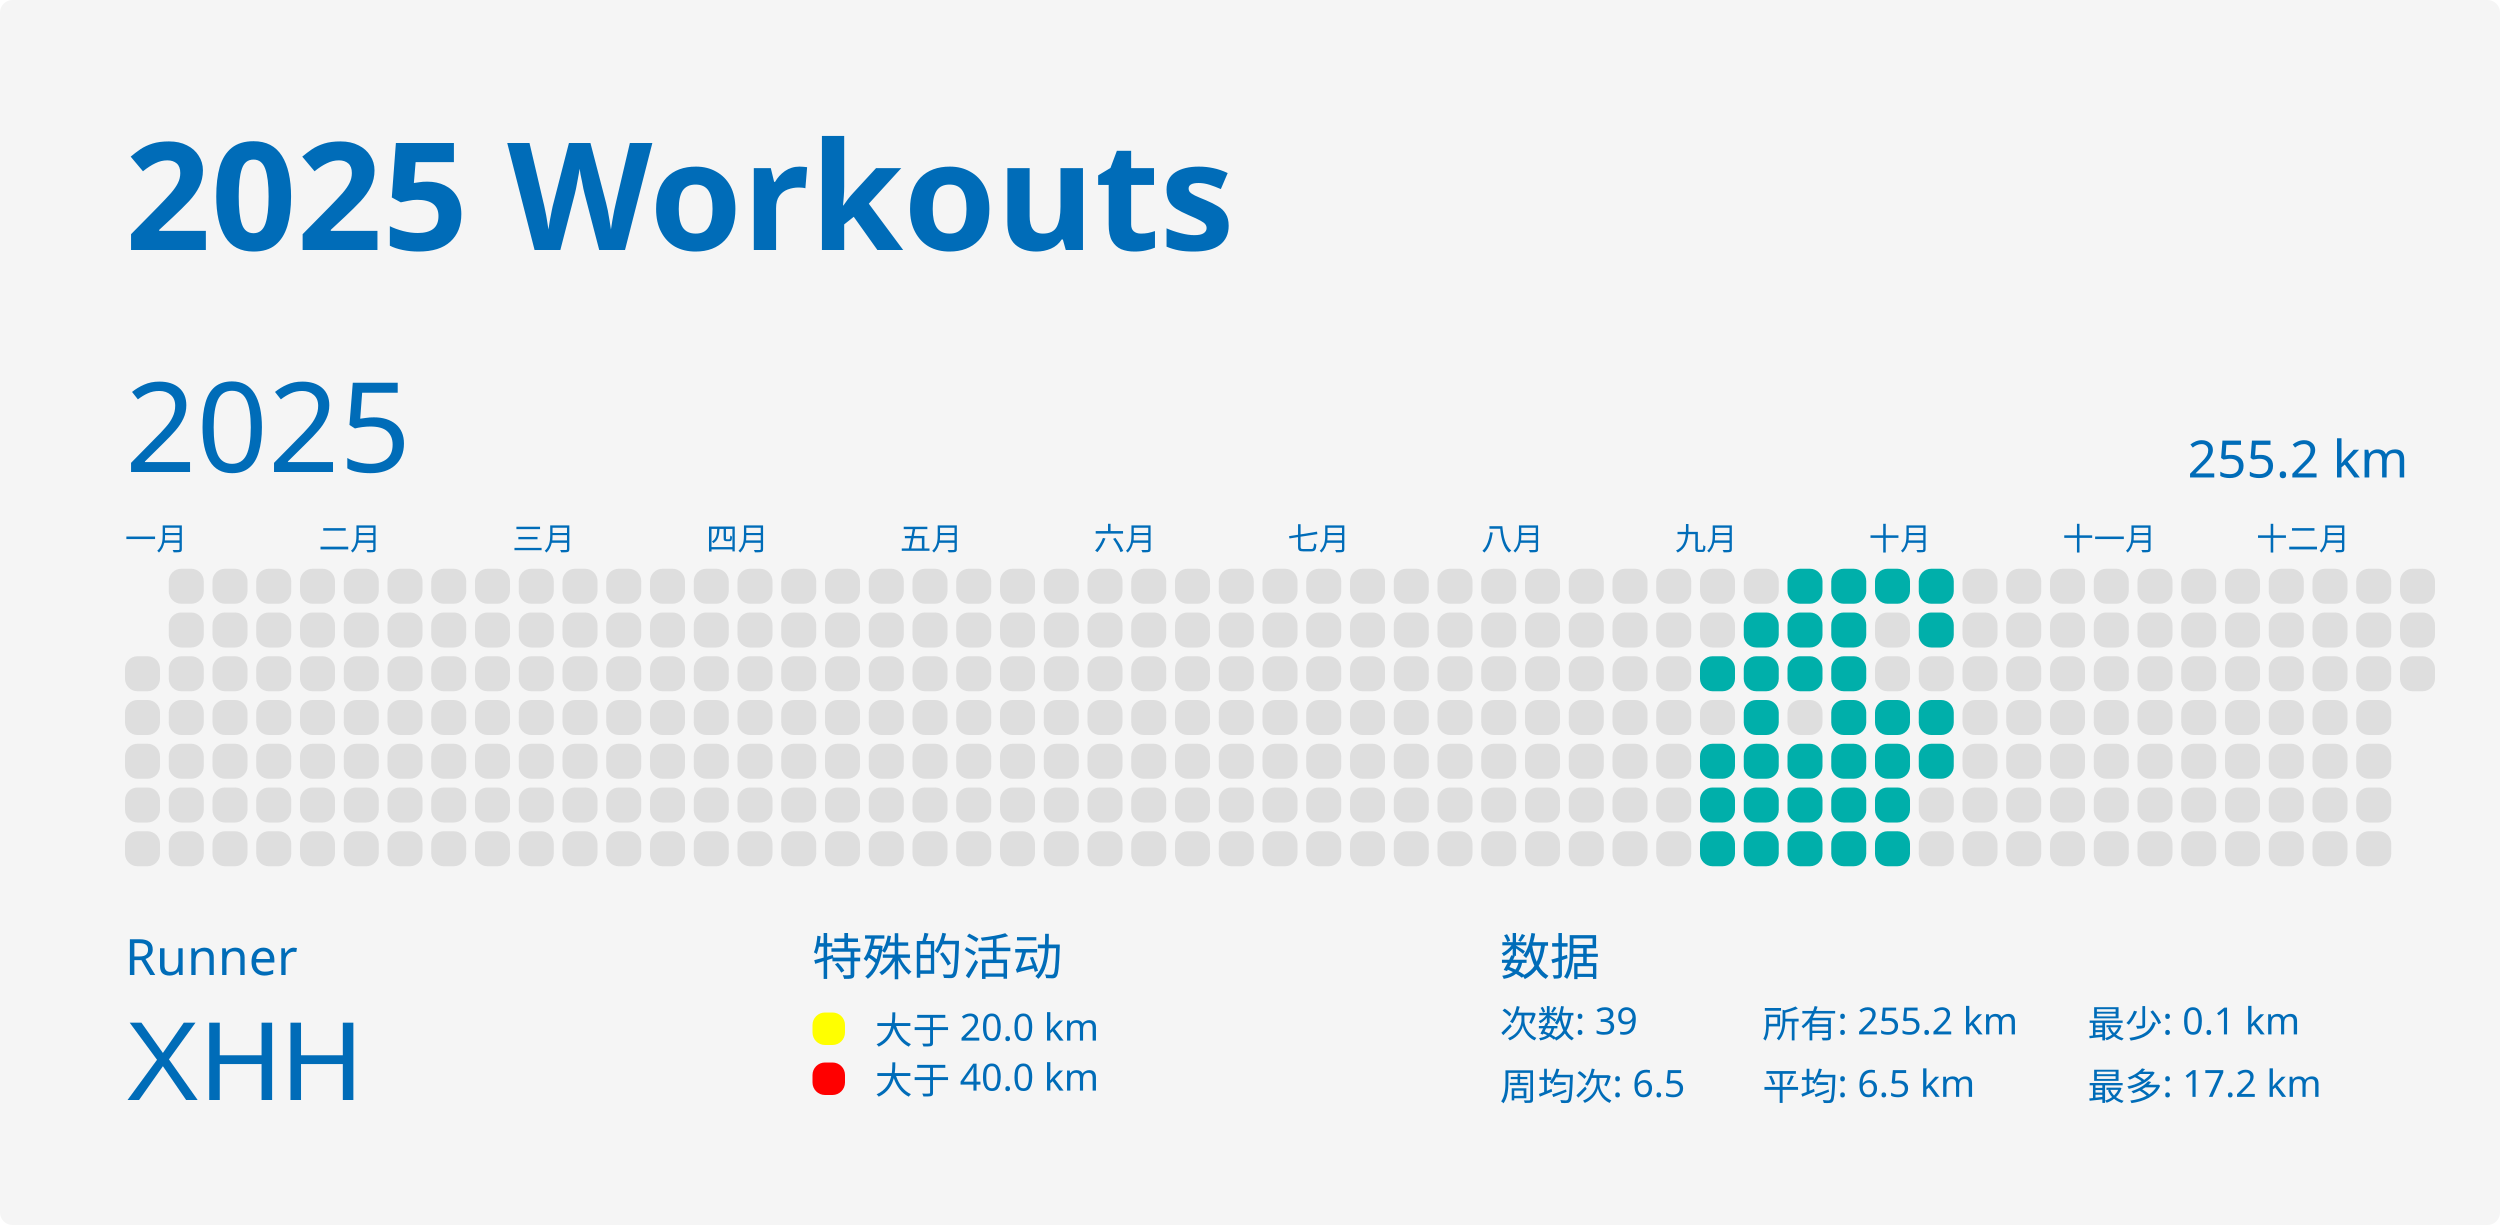
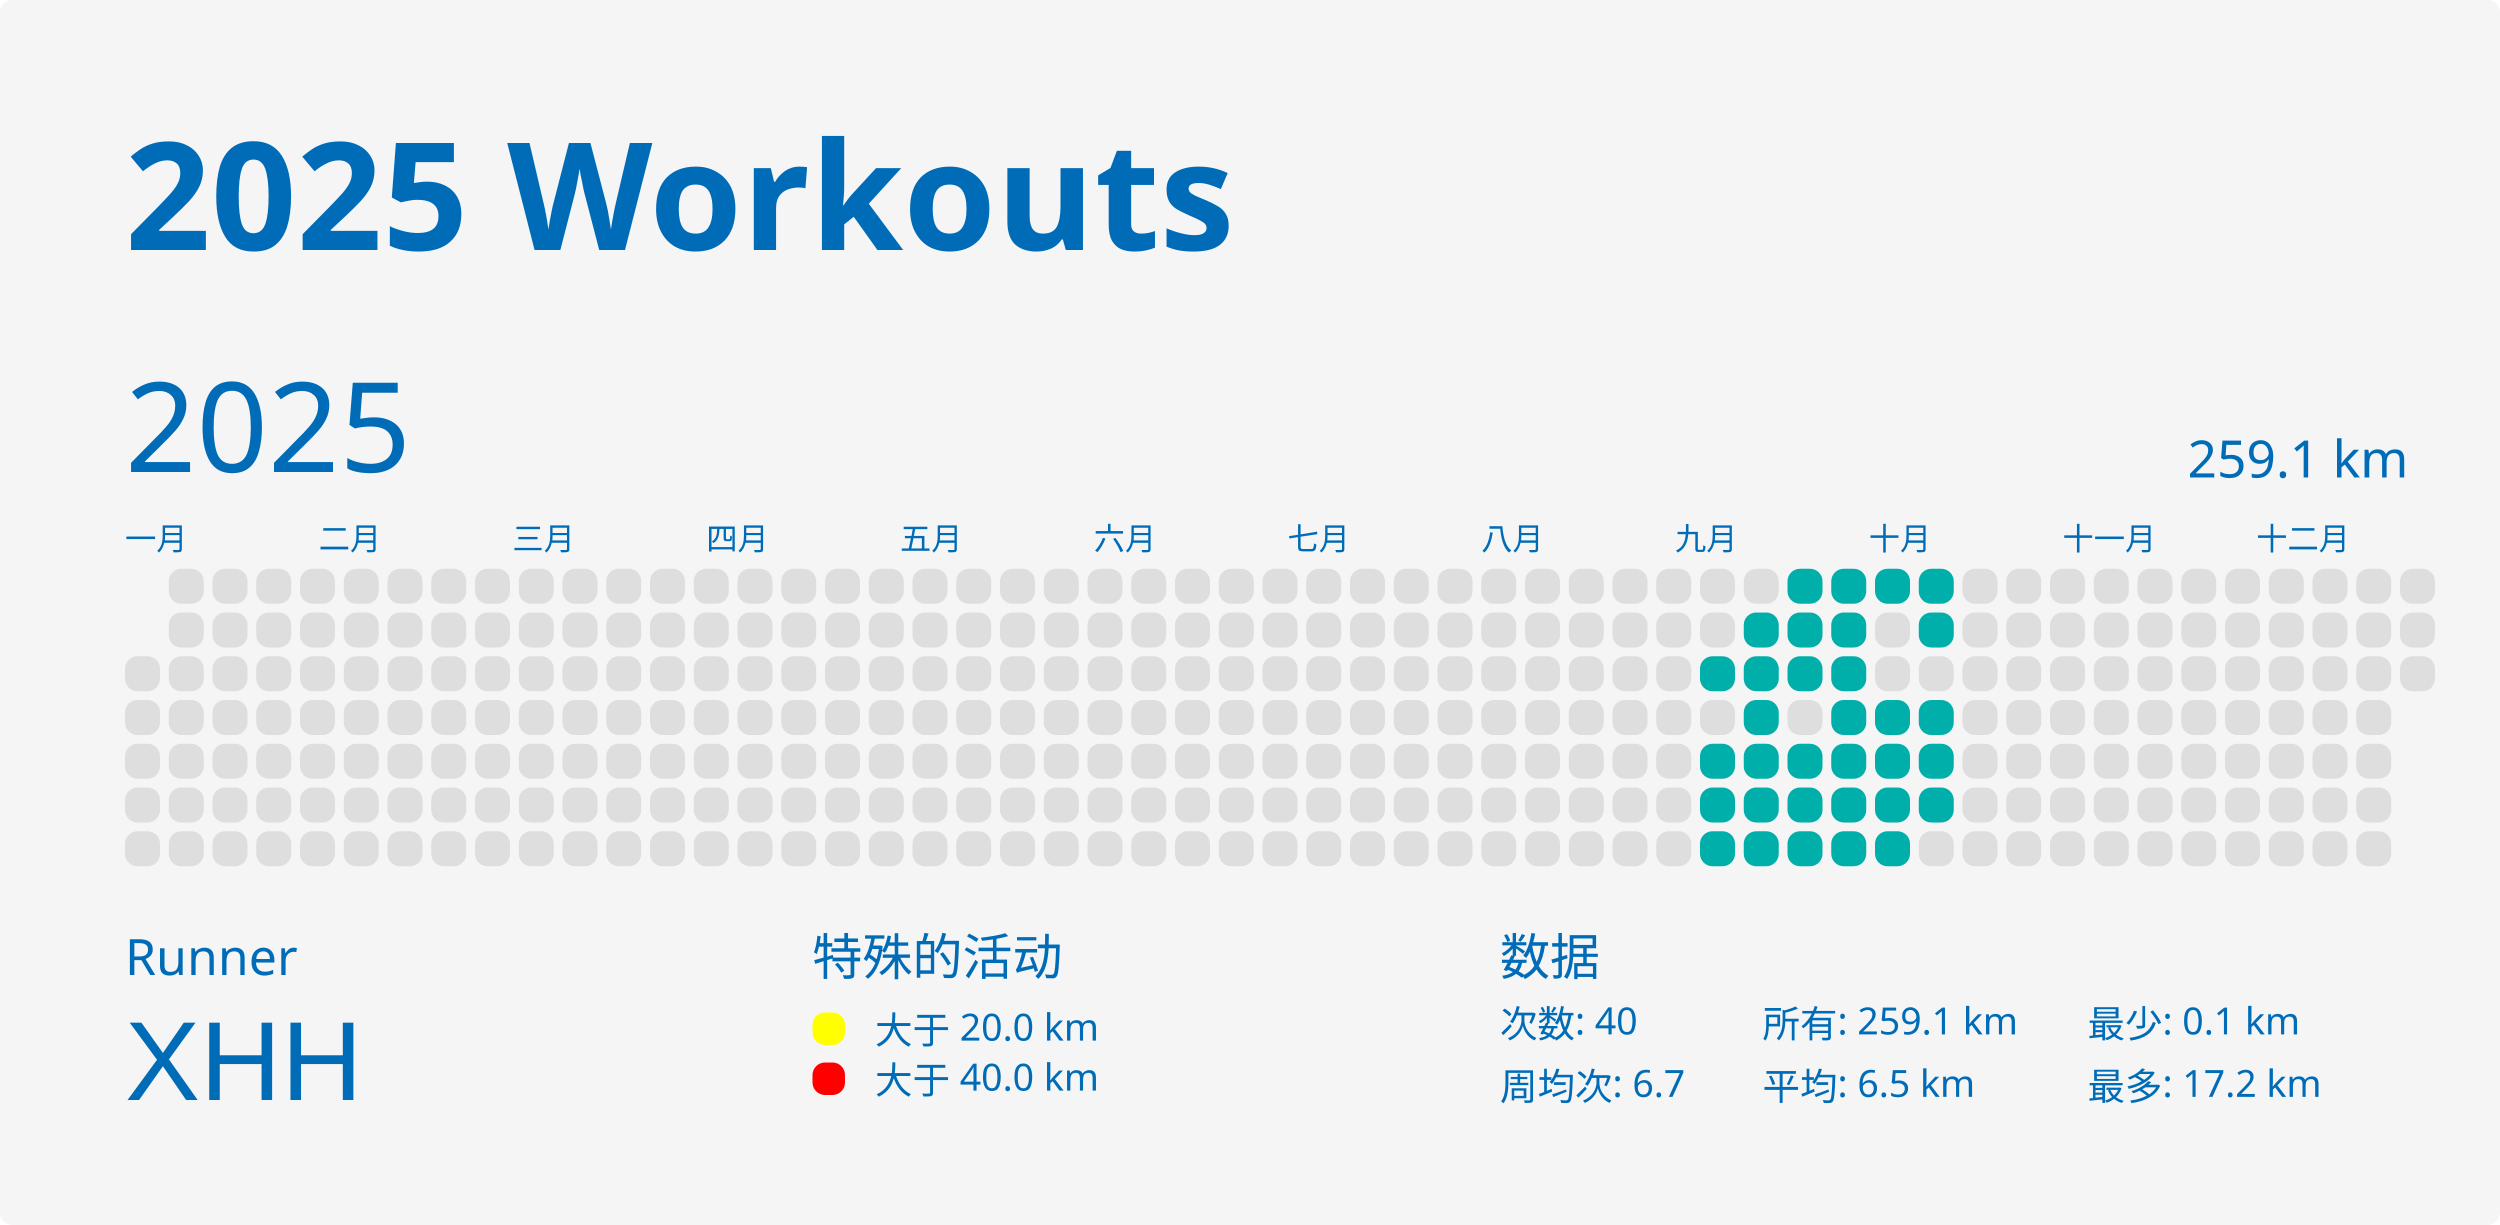
<svg xmlns="http://www.w3.org/2000/svg" baseProfile="full" height="98mm" version="1.1" viewBox="0,0,200,98" width="200mm">
  <defs />
  <rect fill="#f5f5f5" height="98" rx="1" ry="1" width="200" x="0" y="0" />
  <text fill="#006cb8" style="font-size:12px; font-family:MGI-Regular; font-weight:bold;" x="10" y="20">2025 Workouts</text>
  <text fill="#006cb8" style="font-size:4px; font-family:MGI-Regular" x="10" y="78">Runner</text>
  <text fill="#006cb8" style="font-size:9px; font-family:Arial" x="10" y="88">XHH</text>
  <text fill="#006cb8" style="font-size:4px; font-family:MGI-Regular" x="65" y="78">特殊的活动</text>
  <rect fill="yellow" height="2.6" rx="1" ry="1" width="2.6" x="65" y="81" />
  <text fill="#006cb8" style="font-size:3px; font-family:MGI-Regular" x="70" y="83.5">大于 20.0 km</text>
  <rect fill="red" height="2.6" rx="1" ry="1" width="2.6" x="65" y="85" />
  <text fill="#006cb8" style="font-size:3px; font-family:MGI-Regular" x="70" y="87.5">大于 40.0 km</text>
  <text fill="#006cb8" style="font-size:4px; font-family:MGI-Regular" x="120" y="78">数据</text>
-   <text fill="#006cb8" style="font-size:3px; font-family:MGI-Regular" x="120" y="83">次数: 39</text>
-   <text fill="#006cb8" style="font-size:3px; font-family:MGI-Regular" x="120" y="88">周均次: 6.5</text>
-   <text fill="#006cb8" style="font-size:3px; font-family:MGI-Regular" x="141" y="83">所有: 255.2 km</text>
+   <text fill="#006cb8" style="font-size:3px; font-family:MGI-Regular" x="120" y="83">次数: 40</text>
+   <text fill="#006cb8" style="font-size:3px; font-family:MGI-Regular" x="120" y="88">周均次: 6.7</text>
+   <text fill="#006cb8" style="font-size:3px; font-family:MGI-Regular" x="141" y="83">所有: 259.1 km</text>
  <text fill="#006cb8" style="font-size:3px; font-family:MGI-Regular" x="141" y="88">平均: 6.5 km</text>
  <text fill="#006cb8" style="font-size:3px; font-family:MGI-Regular" x="167" y="83">最少: 0.1 km</text>
  <text fill="#006cb8" style="font-size:3px; font-family:MGI-Regular" x="167" y="88">最多: 17.2 km</text>
  <text dominant-baseline="hanging" fill="#006cb8" style="font-size:10.0px; font-family:MGI-Regular;" x="10" y="30">2025</text>
-   <text dominant-baseline="hanging" fill="#006cb8" style="font-size:4.125px; font-family:MGI-Regular;" x="175" y="35">255.2 km</text>
+   <text dominant-baseline="hanging" fill="#006cb8" style="font-size:4.125px; font-family:MGI-Regular;" x="175" y="35">259.1 km</text>
  <text fill="#006cb8" style="font-size:2.5px; font-family:MGI-Regular" x="10.0" y="44">一月</text>
  <text fill="#006cb8" style="font-size:2.5px; font-family:MGI-Regular" x="25.5" y="44">二月</text>
  <text fill="#006cb8" style="font-size:2.5px; font-family:MGI-Regular" x="41.0" y="44">三月</text>
  <text fill="#006cb8" style="font-size:2.5px; font-family:MGI-Regular" x="56.5" y="44">四月</text>
  <text fill="#006cb8" style="font-size:2.5px; font-family:MGI-Regular" x="72.0" y="44">五月</text>
  <text fill="#006cb8" style="font-size:2.5px; font-family:MGI-Regular" x="87.5" y="44">六月</text>
  <text fill="#006cb8" style="font-size:2.5px; font-family:MGI-Regular" x="103.0" y="44">七月</text>
  <text fill="#006cb8" style="font-size:2.5px; font-family:MGI-Regular" x="118.5" y="44">八月</text>
  <text fill="#006cb8" style="font-size:2.5px; font-family:MGI-Regular" x="134.0" y="44">九月</text>
  <text fill="#006cb8" style="font-size:2.5px; font-family:MGI-Regular" x="149.5" y="44">十月</text>
  <text fill="#006cb8" style="font-size:2.5px; font-family:MGI-Regular" x="165.0" y="44">十一月</text>
  <text fill="#006cb8" style="font-size:2.5px; font-family:MGI-Regular" x="180.5" y="44">十二月</text>
  <rect fill="#dedede" height="2.8" rx="1" ry="1" width="2.8" x="10.0" y="52.5" />
  <rect fill="#dedede" height="2.8" rx="1" ry="1" width="2.8" x="10.0" y="56.0" />
  <rect fill="#dedede" height="2.8" rx="1" ry="1" width="2.8" x="10.0" y="59.5" />
  <rect fill="#dedede" height="2.8" rx="1" ry="1" width="2.8" x="10.0" y="63.0" />
  <rect fill="#dedede" height="2.8" rx="1" ry="1" width="2.8" x="10.0" y="66.5" />
  <rect fill="#dedede" height="2.8" rx="1" ry="1" width="2.8" x="13.5" y="45.5" />
  <rect fill="#dedede" height="2.8" rx="1" ry="1" width="2.8" x="13.5" y="49.0" />
  <rect fill="#dedede" height="2.8" rx="1" ry="1" width="2.8" x="13.5" y="52.5" />
  <rect fill="#dedede" height="2.8" rx="1" ry="1" width="2.8" x="13.5" y="56.0" />
  <rect fill="#dedede" height="2.8" rx="1" ry="1" width="2.8" x="13.5" y="59.5" />
  <rect fill="#dedede" height="2.8" rx="1" ry="1" width="2.8" x="13.5" y="63.0" />
  <rect fill="#dedede" height="2.8" rx="1" ry="1" width="2.8" x="13.5" y="66.5" />
  <rect fill="#dedede" height="2.8" rx="1" ry="1" width="2.8" x="17.0" y="45.5" />
  <rect fill="#dedede" height="2.8" rx="1" ry="1" width="2.8" x="17.0" y="49.0" />
  <rect fill="#dedede" height="2.8" rx="1" ry="1" width="2.8" x="17.0" y="52.5" />
  <rect fill="#dedede" height="2.8" rx="1" ry="1" width="2.8" x="17.0" y="56.0" />
  <rect fill="#dedede" height="2.8" rx="1" ry="1" width="2.8" x="17.0" y="59.5" />
  <rect fill="#dedede" height="2.8" rx="1" ry="1" width="2.8" x="17.0" y="63.0" />
  <rect fill="#dedede" height="2.8" rx="1" ry="1" width="2.8" x="17.0" y="66.5" />
  <rect fill="#dedede" height="2.8" rx="1" ry="1" width="2.8" x="20.5" y="45.5" />
  <rect fill="#dedede" height="2.8" rx="1" ry="1" width="2.8" x="20.5" y="49.0" />
  <rect fill="#dedede" height="2.8" rx="1" ry="1" width="2.8" x="20.5" y="52.5" />
  <rect fill="#dedede" height="2.8" rx="1" ry="1" width="2.8" x="20.5" y="56.0" />
  <rect fill="#dedede" height="2.8" rx="1" ry="1" width="2.8" x="20.5" y="59.5" />
  <rect fill="#dedede" height="2.8" rx="1" ry="1" width="2.8" x="20.5" y="63.0" />
  <rect fill="#dedede" height="2.8" rx="1" ry="1" width="2.8" x="20.5" y="66.5" />
  <rect fill="#dedede" height="2.8" rx="1" ry="1" width="2.8" x="24.0" y="45.5" />
  <rect fill="#dedede" height="2.8" rx="1" ry="1" width="2.8" x="24.0" y="49.0" />
  <rect fill="#dedede" height="2.8" rx="1" ry="1" width="2.8" x="24.0" y="52.5" />
  <rect fill="#dedede" height="2.8" rx="1" ry="1" width="2.8" x="24.0" y="56.0" />
  <rect fill="#dedede" height="2.8" rx="1" ry="1" width="2.8" x="24.0" y="59.5" />
  <rect fill="#dedede" height="2.8" rx="1" ry="1" width="2.8" x="24.0" y="63.0" />
  <rect fill="#dedede" height="2.8" rx="1" ry="1" width="2.8" x="24.0" y="66.5" />
  <rect fill="#dedede" height="2.8" rx="1" ry="1" width="2.8" x="27.5" y="45.5" />
  <rect fill="#dedede" height="2.8" rx="1" ry="1" width="2.8" x="27.5" y="49.0" />
  <rect fill="#dedede" height="2.8" rx="1" ry="1" width="2.8" x="27.5" y="52.5" />
  <rect fill="#dedede" height="2.8" rx="1" ry="1" width="2.8" x="27.5" y="56.0" />
  <rect fill="#dedede" height="2.8" rx="1" ry="1" width="2.8" x="27.5" y="59.5" />
  <rect fill="#dedede" height="2.8" rx="1" ry="1" width="2.8" x="27.5" y="63.0" />
  <rect fill="#dedede" height="2.8" rx="1" ry="1" width="2.8" x="27.5" y="66.5" />
  <rect fill="#dedede" height="2.8" rx="1" ry="1" width="2.8" x="31.0" y="45.5" />
  <rect fill="#dedede" height="2.8" rx="1" ry="1" width="2.8" x="31.0" y="49.0" />
  <rect fill="#dedede" height="2.8" rx="1" ry="1" width="2.8" x="31.0" y="52.5" />
  <rect fill="#dedede" height="2.8" rx="1" ry="1" width="2.8" x="31.0" y="56.0" />
  <rect fill="#dedede" height="2.8" rx="1" ry="1" width="2.8" x="31.0" y="59.5" />
  <rect fill="#dedede" height="2.8" rx="1" ry="1" width="2.8" x="31.0" y="63.0" />
  <rect fill="#dedede" height="2.8" rx="1" ry="1" width="2.8" x="31.0" y="66.5" />
  <rect fill="#dedede" height="2.8" rx="1" ry="1" width="2.8" x="34.5" y="45.5" />
  <rect fill="#dedede" height="2.8" rx="1" ry="1" width="2.8" x="34.5" y="49.0" />
  <rect fill="#dedede" height="2.8" rx="1" ry="1" width="2.8" x="34.5" y="52.5" />
  <rect fill="#dedede" height="2.8" rx="1" ry="1" width="2.8" x="34.5" y="56.0" />
  <rect fill="#dedede" height="2.8" rx="1" ry="1" width="2.8" x="34.5" y="59.5" />
  <rect fill="#dedede" height="2.8" rx="1" ry="1" width="2.8" x="34.5" y="63.0" />
  <rect fill="#dedede" height="2.8" rx="1" ry="1" width="2.8" x="34.5" y="66.5" />
  <rect fill="#dedede" height="2.8" rx="1" ry="1" width="2.8" x="38.0" y="45.5" />
  <rect fill="#dedede" height="2.8" rx="1" ry="1" width="2.8" x="38.0" y="49.0" />
  <rect fill="#dedede" height="2.8" rx="1" ry="1" width="2.8" x="38.0" y="52.5" />
  <rect fill="#dedede" height="2.8" rx="1" ry="1" width="2.8" x="38.0" y="56.0" />
  <rect fill="#dedede" height="2.8" rx="1" ry="1" width="2.8" x="38.0" y="59.5" />
  <rect fill="#dedede" height="2.8" rx="1" ry="1" width="2.8" x="38.0" y="63.0" />
  <rect fill="#dedede" height="2.8" rx="1" ry="1" width="2.8" x="38.0" y="66.5" />
  <rect fill="#dedede" height="2.8" rx="1" ry="1" width="2.8" x="41.5" y="45.5" />
  <rect fill="#dedede" height="2.8" rx="1" ry="1" width="2.8" x="41.5" y="49.0" />
  <rect fill="#dedede" height="2.8" rx="1" ry="1" width="2.8" x="41.5" y="52.5" />
  <rect fill="#dedede" height="2.8" rx="1" ry="1" width="2.8" x="41.5" y="56.0" />
  <rect fill="#dedede" height="2.8" rx="1" ry="1" width="2.8" x="41.5" y="59.5" />
  <rect fill="#dedede" height="2.8" rx="1" ry="1" width="2.8" x="41.5" y="63.0" />
  <rect fill="#dedede" height="2.8" rx="1" ry="1" width="2.8" x="41.5" y="66.5" />
  <rect fill="#dedede" height="2.8" rx="1" ry="1" width="2.8" x="45.0" y="45.5" />
  <rect fill="#dedede" height="2.8" rx="1" ry="1" width="2.8" x="45.0" y="49.0" />
  <rect fill="#dedede" height="2.8" rx="1" ry="1" width="2.8" x="45.0" y="52.5" />
  <rect fill="#dedede" height="2.8" rx="1" ry="1" width="2.8" x="45.0" y="56.0" />
  <rect fill="#dedede" height="2.8" rx="1" ry="1" width="2.8" x="45.0" y="59.5" />
  <rect fill="#dedede" height="2.8" rx="1" ry="1" width="2.8" x="45.0" y="63.0" />
  <rect fill="#dedede" height="2.8" rx="1" ry="1" width="2.8" x="45.0" y="66.5" />
  <rect fill="#dedede" height="2.8" rx="1" ry="1" width="2.8" x="48.5" y="45.5" />
  <rect fill="#dedede" height="2.8" rx="1" ry="1" width="2.8" x="48.5" y="49.0" />
  <rect fill="#dedede" height="2.8" rx="1" ry="1" width="2.8" x="48.5" y="52.5" />
  <rect fill="#dedede" height="2.8" rx="1" ry="1" width="2.8" x="48.5" y="56.0" />
  <rect fill="#dedede" height="2.8" rx="1" ry="1" width="2.8" x="48.5" y="59.5" />
  <rect fill="#dedede" height="2.8" rx="1" ry="1" width="2.8" x="48.5" y="63.0" />
  <rect fill="#dedede" height="2.8" rx="1" ry="1" width="2.8" x="48.5" y="66.5" />
  <rect fill="#dedede" height="2.8" rx="1" ry="1" width="2.8" x="52.0" y="45.5" />
  <rect fill="#dedede" height="2.8" rx="1" ry="1" width="2.8" x="52.0" y="49.0" />
  <rect fill="#dedede" height="2.8" rx="1" ry="1" width="2.8" x="52.0" y="52.5" />
  <rect fill="#dedede" height="2.8" rx="1" ry="1" width="2.8" x="52.0" y="56.0" />
  <rect fill="#dedede" height="2.8" rx="1" ry="1" width="2.8" x="52.0" y="59.5" />
  <rect fill="#dedede" height="2.8" rx="1" ry="1" width="2.8" x="52.0" y="63.0" />
  <rect fill="#dedede" height="2.8" rx="1" ry="1" width="2.8" x="52.0" y="66.5" />
  <rect fill="#dedede" height="2.8" rx="1" ry="1" width="2.8" x="55.5" y="45.5" />
  <rect fill="#dedede" height="2.8" rx="1" ry="1" width="2.8" x="55.5" y="49.0" />
  <rect fill="#dedede" height="2.8" rx="1" ry="1" width="2.8" x="55.5" y="52.5" />
  <rect fill="#dedede" height="2.8" rx="1" ry="1" width="2.8" x="55.5" y="56.0" />
  <rect fill="#dedede" height="2.8" rx="1" ry="1" width="2.8" x="55.5" y="59.5" />
  <rect fill="#dedede" height="2.8" rx="1" ry="1" width="2.8" x="55.5" y="63.0" />
  <rect fill="#dedede" height="2.8" rx="1" ry="1" width="2.8" x="55.5" y="66.5" />
  <rect fill="#dedede" height="2.8" rx="1" ry="1" width="2.8" x="59.0" y="45.5" />
  <rect fill="#dedede" height="2.8" rx="1" ry="1" width="2.8" x="59.0" y="49.0" />
  <rect fill="#dedede" height="2.8" rx="1" ry="1" width="2.8" x="59.0" y="52.5" />
  <rect fill="#dedede" height="2.8" rx="1" ry="1" width="2.8" x="59.0" y="56.0" />
  <rect fill="#dedede" height="2.8" rx="1" ry="1" width="2.8" x="59.0" y="59.5" />
  <rect fill="#dedede" height="2.8" rx="1" ry="1" width="2.8" x="59.0" y="63.0" />
  <rect fill="#dedede" height="2.8" rx="1" ry="1" width="2.8" x="59.0" y="66.5" />
  <rect fill="#dedede" height="2.8" rx="1" ry="1" width="2.8" x="62.5" y="45.5" />
  <rect fill="#dedede" height="2.8" rx="1" ry="1" width="2.8" x="62.5" y="49.0" />
  <rect fill="#dedede" height="2.8" rx="1" ry="1" width="2.8" x="62.5" y="52.5" />
  <rect fill="#dedede" height="2.8" rx="1" ry="1" width="2.8" x="62.5" y="56.0" />
  <rect fill="#dedede" height="2.8" rx="1" ry="1" width="2.8" x="62.5" y="59.5" />
  <rect fill="#dedede" height="2.8" rx="1" ry="1" width="2.8" x="62.5" y="63.0" />
  <rect fill="#dedede" height="2.8" rx="1" ry="1" width="2.8" x="62.5" y="66.5" />
  <rect fill="#dedede" height="2.8" rx="1" ry="1" width="2.8" x="66.0" y="45.5" />
  <rect fill="#dedede" height="2.8" rx="1" ry="1" width="2.8" x="66.0" y="49.0" />
  <rect fill="#dedede" height="2.8" rx="1" ry="1" width="2.8" x="66.0" y="52.5" />
  <rect fill="#dedede" height="2.8" rx="1" ry="1" width="2.8" x="66.0" y="56.0" />
  <rect fill="#dedede" height="2.8" rx="1" ry="1" width="2.8" x="66.0" y="59.5" />
  <rect fill="#dedede" height="2.8" rx="1" ry="1" width="2.8" x="66.0" y="63.0" />
  <rect fill="#dedede" height="2.8" rx="1" ry="1" width="2.8" x="66.0" y="66.5" />
  <rect fill="#dedede" height="2.8" rx="1" ry="1" width="2.8" x="69.5" y="45.5" />
  <rect fill="#dedede" height="2.8" rx="1" ry="1" width="2.8" x="69.5" y="49.0" />
  <rect fill="#dedede" height="2.8" rx="1" ry="1" width="2.8" x="69.5" y="52.5" />
  <rect fill="#dedede" height="2.8" rx="1" ry="1" width="2.8" x="69.5" y="56.0" />
  <rect fill="#dedede" height="2.8" rx="1" ry="1" width="2.8" x="69.5" y="59.5" />
  <rect fill="#dedede" height="2.8" rx="1" ry="1" width="2.8" x="69.5" y="63.0" />
  <rect fill="#dedede" height="2.8" rx="1" ry="1" width="2.8" x="69.5" y="66.5" />
  <rect fill="#dedede" height="2.8" rx="1" ry="1" width="2.8" x="73.0" y="45.5" />
  <rect fill="#dedede" height="2.8" rx="1" ry="1" width="2.8" x="73.0" y="49.0" />
  <rect fill="#dedede" height="2.8" rx="1" ry="1" width="2.8" x="73.0" y="52.5" />
  <rect fill="#dedede" height="2.8" rx="1" ry="1" width="2.8" x="73.0" y="56.0" />
  <rect fill="#dedede" height="2.8" rx="1" ry="1" width="2.8" x="73.0" y="59.5" />
  <rect fill="#dedede" height="2.8" rx="1" ry="1" width="2.8" x="73.0" y="63.0" />
  <rect fill="#dedede" height="2.8" rx="1" ry="1" width="2.8" x="73.0" y="66.5" />
  <rect fill="#dedede" height="2.8" rx="1" ry="1" width="2.8" x="76.5" y="45.5" />
  <rect fill="#dedede" height="2.8" rx="1" ry="1" width="2.8" x="76.5" y="49.0" />
  <rect fill="#dedede" height="2.8" rx="1" ry="1" width="2.8" x="76.5" y="52.5" />
  <rect fill="#dedede" height="2.8" rx="1" ry="1" width="2.8" x="76.5" y="56.0" />
  <rect fill="#dedede" height="2.8" rx="1" ry="1" width="2.8" x="76.5" y="59.5" />
  <rect fill="#dedede" height="2.8" rx="1" ry="1" width="2.8" x="76.5" y="63.0" />
  <rect fill="#dedede" height="2.8" rx="1" ry="1" width="2.8" x="76.5" y="66.5" />
  <rect fill="#dedede" height="2.8" rx="1" ry="1" width="2.8" x="80.0" y="45.5" />
  <rect fill="#dedede" height="2.8" rx="1" ry="1" width="2.8" x="80.0" y="49.0" />
  <rect fill="#dedede" height="2.8" rx="1" ry="1" width="2.8" x="80.0" y="52.5" />
  <rect fill="#dedede" height="2.8" rx="1" ry="1" width="2.8" x="80.0" y="56.0" />
  <rect fill="#dedede" height="2.8" rx="1" ry="1" width="2.8" x="80.0" y="59.5" />
  <rect fill="#dedede" height="2.8" rx="1" ry="1" width="2.8" x="80.0" y="63.0" />
  <rect fill="#dedede" height="2.8" rx="1" ry="1" width="2.8" x="80.0" y="66.5" />
  <rect fill="#dedede" height="2.8" rx="1" ry="1" width="2.8" x="83.5" y="45.5" />
  <rect fill="#dedede" height="2.8" rx="1" ry="1" width="2.8" x="83.5" y="49.0" />
  <rect fill="#dedede" height="2.8" rx="1" ry="1" width="2.8" x="83.5" y="52.5" />
  <rect fill="#dedede" height="2.8" rx="1" ry="1" width="2.8" x="83.5" y="56.0" />
  <rect fill="#dedede" height="2.8" rx="1" ry="1" width="2.8" x="83.5" y="59.5" />
  <rect fill="#dedede" height="2.8" rx="1" ry="1" width="2.8" x="83.5" y="63.0" />
  <rect fill="#dedede" height="2.8" rx="1" ry="1" width="2.8" x="83.5" y="66.5" />
  <rect fill="#dedede" height="2.8" rx="1" ry="1" width="2.8" x="87.0" y="45.5" />
  <rect fill="#dedede" height="2.8" rx="1" ry="1" width="2.8" x="87.0" y="49.0" />
  <rect fill="#dedede" height="2.8" rx="1" ry="1" width="2.8" x="87.0" y="52.5" />
  <rect fill="#dedede" height="2.8" rx="1" ry="1" width="2.8" x="87.0" y="56.0" />
  <rect fill="#dedede" height="2.8" rx="1" ry="1" width="2.8" x="87.0" y="59.5" />
  <rect fill="#dedede" height="2.8" rx="1" ry="1" width="2.8" x="87.0" y="63.0" />
  <rect fill="#dedede" height="2.8" rx="1" ry="1" width="2.8" x="87.0" y="66.5" />
  <rect fill="#dedede" height="2.8" rx="1" ry="1" width="2.8" x="90.5" y="45.5" />
  <rect fill="#dedede" height="2.8" rx="1" ry="1" width="2.8" x="90.5" y="49.0" />
  <rect fill="#dedede" height="2.8" rx="1" ry="1" width="2.8" x="90.5" y="52.5" />
  <rect fill="#dedede" height="2.8" rx="1" ry="1" width="2.8" x="90.5" y="56.0" />
  <rect fill="#dedede" height="2.8" rx="1" ry="1" width="2.8" x="90.5" y="59.5" />
  <rect fill="#dedede" height="2.8" rx="1" ry="1" width="2.8" x="90.5" y="63.0" />
  <rect fill="#dedede" height="2.8" rx="1" ry="1" width="2.8" x="90.5" y="66.5" />
  <rect fill="#dedede" height="2.8" rx="1" ry="1" width="2.8" x="94.0" y="45.5" />
  <rect fill="#dedede" height="2.8" rx="1" ry="1" width="2.8" x="94.0" y="49.0" />
  <rect fill="#dedede" height="2.8" rx="1" ry="1" width="2.8" x="94.0" y="52.5" />
  <rect fill="#dedede" height="2.8" rx="1" ry="1" width="2.8" x="94.0" y="56.0" />
  <rect fill="#dedede" height="2.8" rx="1" ry="1" width="2.8" x="94.0" y="59.5" />
  <rect fill="#dedede" height="2.8" rx="1" ry="1" width="2.8" x="94.0" y="63.0" />
  <rect fill="#dedede" height="2.8" rx="1" ry="1" width="2.8" x="94.0" y="66.5" />
  <rect fill="#dedede" height="2.8" rx="1" ry="1" width="2.8" x="97.5" y="45.5" />
  <rect fill="#dedede" height="2.8" rx="1" ry="1" width="2.8" x="97.5" y="49.0" />
  <rect fill="#dedede" height="2.8" rx="1" ry="1" width="2.8" x="97.5" y="52.5" />
  <rect fill="#dedede" height="2.8" rx="1" ry="1" width="2.8" x="97.5" y="56.0" />
  <rect fill="#dedede" height="2.8" rx="1" ry="1" width="2.8" x="97.5" y="59.5" />
  <rect fill="#dedede" height="2.8" rx="1" ry="1" width="2.8" x="97.5" y="63.0" />
  <rect fill="#dedede" height="2.8" rx="1" ry="1" width="2.8" x="97.5" y="66.5" />
  <rect fill="#dedede" height="2.8" rx="1" ry="1" width="2.8" x="101.0" y="45.5" />
  <rect fill="#dedede" height="2.8" rx="1" ry="1" width="2.8" x="101.0" y="49.0" />
  <rect fill="#dedede" height="2.8" rx="1" ry="1" width="2.8" x="101.0" y="52.5" />
  <rect fill="#dedede" height="2.8" rx="1" ry="1" width="2.8" x="101.0" y="56.0" />
  <rect fill="#dedede" height="2.8" rx="1" ry="1" width="2.8" x="101.0" y="59.5" />
  <rect fill="#dedede" height="2.8" rx="1" ry="1" width="2.8" x="101.0" y="63.0" />
  <rect fill="#dedede" height="2.8" rx="1" ry="1" width="2.8" x="101.0" y="66.5" />
  <rect fill="#dedede" height="2.8" rx="1" ry="1" width="2.8" x="104.5" y="45.5" />
  <rect fill="#dedede" height="2.8" rx="1" ry="1" width="2.8" x="104.5" y="49.0" />
  <rect fill="#dedede" height="2.8" rx="1" ry="1" width="2.8" x="104.5" y="52.5" />
  <rect fill="#dedede" height="2.8" rx="1" ry="1" width="2.8" x="104.5" y="56.0" />
  <rect fill="#dedede" height="2.8" rx="1" ry="1" width="2.8" x="104.5" y="59.5" />
  <rect fill="#dedede" height="2.8" rx="1" ry="1" width="2.8" x="104.5" y="63.0" />
  <rect fill="#dedede" height="2.8" rx="1" ry="1" width="2.8" x="104.5" y="66.5" />
  <rect fill="#dedede" height="2.8" rx="1" ry="1" width="2.8" x="108.0" y="45.5" />
  <rect fill="#dedede" height="2.8" rx="1" ry="1" width="2.8" x="108.0" y="49.0" />
  <rect fill="#dedede" height="2.8" rx="1" ry="1" width="2.8" x="108.0" y="52.5" />
  <rect fill="#dedede" height="2.8" rx="1" ry="1" width="2.8" x="108.0" y="56.0" />
  <rect fill="#dedede" height="2.8" rx="1" ry="1" width="2.8" x="108.0" y="59.5" />
  <rect fill="#dedede" height="2.8" rx="1" ry="1" width="2.8" x="108.0" y="63.0" />
  <rect fill="#dedede" height="2.8" rx="1" ry="1" width="2.8" x="108.0" y="66.5" />
  <rect fill="#dedede" height="2.8" rx="1" ry="1" width="2.8" x="111.5" y="45.5" />
  <rect fill="#dedede" height="2.8" rx="1" ry="1" width="2.8" x="111.5" y="49.0" />
  <rect fill="#dedede" height="2.8" rx="1" ry="1" width="2.8" x="111.5" y="52.5" />
  <rect fill="#dedede" height="2.8" rx="1" ry="1" width="2.8" x="111.5" y="56.0" />
  <rect fill="#dedede" height="2.8" rx="1" ry="1" width="2.8" x="111.5" y="59.5" />
  <rect fill="#dedede" height="2.8" rx="1" ry="1" width="2.8" x="111.5" y="63.0" />
  <rect fill="#dedede" height="2.8" rx="1" ry="1" width="2.8" x="111.5" y="66.5" />
  <rect fill="#dedede" height="2.8" rx="1" ry="1" width="2.8" x="115.0" y="45.5" />
  <rect fill="#dedede" height="2.8" rx="1" ry="1" width="2.8" x="115.0" y="49.0" />
  <rect fill="#dedede" height="2.8" rx="1" ry="1" width="2.8" x="115.0" y="52.5" />
  <rect fill="#dedede" height="2.8" rx="1" ry="1" width="2.8" x="115.0" y="56.0" />
  <rect fill="#dedede" height="2.8" rx="1" ry="1" width="2.8" x="115.0" y="59.5" />
  <rect fill="#dedede" height="2.8" rx="1" ry="1" width="2.8" x="115.0" y="63.0" />
  <rect fill="#dedede" height="2.8" rx="1" ry="1" width="2.8" x="115.0" y="66.5" />
  <rect fill="#dedede" height="2.8" rx="1" ry="1" width="2.8" x="118.5" y="45.5" />
  <rect fill="#dedede" height="2.8" rx="1" ry="1" width="2.8" x="118.5" y="49.0" />
  <rect fill="#dedede" height="2.8" rx="1" ry="1" width="2.8" x="118.5" y="52.5" />
  <rect fill="#dedede" height="2.8" rx="1" ry="1" width="2.8" x="118.5" y="56.0" />
  <rect fill="#dedede" height="2.8" rx="1" ry="1" width="2.8" x="118.5" y="59.5" />
  <rect fill="#dedede" height="2.8" rx="1" ry="1" width="2.8" x="118.5" y="63.0" />
  <rect fill="#dedede" height="2.8" rx="1" ry="1" width="2.8" x="118.5" y="66.5" />
  <rect fill="#dedede" height="2.8" rx="1" ry="1" width="2.8" x="122.0" y="45.5" />
  <rect fill="#dedede" height="2.8" rx="1" ry="1" width="2.8" x="122.0" y="49.0" />
  <rect fill="#dedede" height="2.8" rx="1" ry="1" width="2.8" x="122.0" y="52.5" />
  <rect fill="#dedede" height="2.8" rx="1" ry="1" width="2.8" x="122.0" y="56.0" />
  <rect fill="#dedede" height="2.8" rx="1" ry="1" width="2.8" x="122.0" y="59.5" />
  <rect fill="#dedede" height="2.8" rx="1" ry="1" width="2.8" x="122.0" y="63.0" />
  <rect fill="#dedede" height="2.8" rx="1" ry="1" width="2.8" x="122.0" y="66.5" />
  <rect fill="#dedede" height="2.8" rx="1" ry="1" width="2.8" x="125.5" y="45.5" />
  <rect fill="#dedede" height="2.8" rx="1" ry="1" width="2.8" x="125.5" y="49.0" />
  <rect fill="#dedede" height="2.8" rx="1" ry="1" width="2.8" x="125.5" y="52.5" />
  <rect fill="#dedede" height="2.8" rx="1" ry="1" width="2.8" x="125.5" y="56.0" />
  <rect fill="#dedede" height="2.8" rx="1" ry="1" width="2.8" x="125.5" y="59.5" />
  <rect fill="#dedede" height="2.8" rx="1" ry="1" width="2.8" x="125.5" y="63.0" />
  <rect fill="#dedede" height="2.8" rx="1" ry="1" width="2.8" x="125.5" y="66.5" />
  <rect fill="#dedede" height="2.8" rx="1" ry="1" width="2.8" x="129.0" y="45.5" />
  <rect fill="#dedede" height="2.8" rx="1" ry="1" width="2.8" x="129.0" y="49.0" />
  <rect fill="#dedede" height="2.8" rx="1" ry="1" width="2.8" x="129.0" y="52.5" />
  <rect fill="#dedede" height="2.8" rx="1" ry="1" width="2.8" x="129.0" y="56.0" />
  <rect fill="#dedede" height="2.8" rx="1" ry="1" width="2.8" x="129.0" y="59.5" />
  <rect fill="#dedede" height="2.8" rx="1" ry="1" width="2.8" x="129.0" y="63.0" />
  <rect fill="#dedede" height="2.8" rx="1" ry="1" width="2.8" x="129.0" y="66.5" />
  <rect fill="#dedede" height="2.8" rx="1" ry="1" width="2.8" x="132.5" y="45.5" />
  <rect fill="#dedede" height="2.8" rx="1" ry="1" width="2.8" x="132.5" y="49.0" />
  <rect fill="#dedede" height="2.8" rx="1" ry="1" width="2.8" x="132.5" y="52.5" />
  <rect fill="#dedede" height="2.8" rx="1" ry="1" width="2.8" x="132.5" y="56.0" />
  <rect fill="#dedede" height="2.8" rx="1" ry="1" width="2.8" x="132.5" y="59.5" />
  <rect fill="#dedede" height="2.8" rx="1" ry="1" width="2.8" x="132.5" y="63.0" />
  <rect fill="#dedede" height="2.8" rx="1" ry="1" width="2.8" x="132.5" y="66.5" />
  <rect fill="#dedede" height="2.8" rx="1" ry="1" width="2.8" x="136.0" y="45.5" />
  <rect fill="#dedede" height="2.8" rx="1" ry="1" width="2.8" x="136.0" y="49.0" />
  <rect fill="#00AFAA" height="2.8" rx="1" ry="1" width="2.8" x="136.0" y="52.5" />
  <rect fill="#dedede" height="2.8" rx="1" ry="1" width="2.8" x="136.0" y="56.0" />
  <rect fill="#00AFAA" height="2.8" rx="1" ry="1" width="2.8" x="136.0" y="59.5" />
  <rect fill="#00AFAA" height="2.8" rx="1" ry="1" width="2.8" x="136.0" y="63.0" />
  <rect fill="#00AFAA" height="2.8" rx="1" ry="1" width="2.8" x="136.0" y="66.5" />
  <rect fill="#dedede" height="2.8" rx="1" ry="1" width="2.8" x="139.5" y="45.5" />
  <rect fill="#00AFAA" height="2.8" rx="1" ry="1" width="2.8" x="139.5" y="49.0" />
  <rect fill="#00AFAA" height="2.8" rx="1" ry="1" width="2.8" x="139.5" y="52.5" />
  <rect fill="#00AFAA" height="2.8" rx="1" ry="1" width="2.8" x="139.5" y="56.0" />
  <rect fill="#00AFAA" height="2.8" rx="1" ry="1" width="2.8" x="139.5" y="59.5" />
  <rect fill="#00AFAA" height="2.8" rx="1" ry="1" width="2.8" x="139.5" y="63.0" />
  <rect fill="#00AFAA" height="2.8" rx="1" ry="1" width="2.8" x="139.5" y="66.5" />
  <rect fill="#00AFAA" height="2.8" rx="1" ry="1" width="2.8" x="143.0" y="45.5" />
  <rect fill="#00AFAA" height="2.8" rx="1" ry="1" width="2.8" x="143.0" y="49.0" />
  <rect fill="#00AFAA" height="2.8" rx="1" ry="1" width="2.8" x="143.0" y="52.5" />
  <rect fill="#dedede" height="2.8" rx="1" ry="1" width="2.8" x="143.0" y="56.0" />
  <rect fill="#00AFAA" height="2.8" rx="1" ry="1" width="2.8" x="143.0" y="59.5" />
  <rect fill="#00AFAA" height="2.8" rx="1" ry="1" width="2.8" x="143.0" y="63.0" />
  <rect fill="#00AFAA" height="2.8" rx="1" ry="1" width="2.8" x="143.0" y="66.5" />
  <rect fill="#00AFAA" height="2.8" rx="1" ry="1" width="2.8" x="146.5" y="45.5" />
  <rect fill="#00AFAA" height="2.8" rx="1" ry="1" width="2.8" x="146.5" y="49.0" />
  <rect fill="#00AFAA" height="2.8" rx="1" ry="1" width="2.8" x="146.5" y="52.5" />
  <rect fill="#00AFAA" height="2.8" rx="1" ry="1" width="2.8" x="146.5" y="56.0" />
  <rect fill="#00AFAA" height="2.8" rx="1" ry="1" width="2.8" x="146.5" y="59.5" />
  <rect fill="#00AFAA" height="2.8" rx="1" ry="1" width="2.8" x="146.5" y="63.0" />
  <rect fill="#00AFAA" height="2.8" rx="1" ry="1" width="2.8" x="146.5" y="66.5" />
  <rect fill="#00AFAA" height="2.8" rx="1" ry="1" width="2.8" x="150.0" y="45.5" />
  <rect fill="#dedede" height="2.8" rx="1" ry="1" width="2.8" x="150.0" y="49.0" />
  <rect fill="#dedede" height="2.8" rx="1" ry="1" width="2.8" x="150.0" y="52.5" />
  <rect fill="#00AFAA" height="2.8" rx="1" ry="1" width="2.8" x="150.0" y="56.0" />
  <rect fill="#00AFAA" height="2.8" rx="1" ry="1" width="2.8" x="150.0" y="59.5" />
  <rect fill="#00AFAA" height="2.8" rx="1" ry="1" width="2.8" x="150.0" y="63.0" />
  <rect fill="#00AFAA" height="2.8" rx="1" ry="1" width="2.8" x="150.0" y="66.5" />
  <rect fill="#00AFAA" height="2.8" rx="1" ry="1" width="2.8" x="153.5" y="45.5" />
  <rect fill="#00AFAA" height="2.8" rx="1" ry="1" width="2.8" x="153.5" y="49.0" />
  <rect fill="#dedede" height="2.8" rx="1" ry="1" width="2.8" x="153.5" y="52.5" />
  <rect fill="#00AFAA" height="2.8" rx="1" ry="1" width="2.8" x="153.5" y="56.0" />
  <rect fill="#00AFAA" height="2.8" rx="1" ry="1" width="2.8" x="153.5" y="59.5" />
-   <rect fill="#dedede" height="2.8" rx="1" ry="1" width="2.8" x="153.5" y="63.0" />
+   <rect fill="#00AFAA" height="2.8" rx="1" ry="1" width="2.8" x="153.5" y="63.0" />
  <rect fill="#dedede" height="2.8" rx="1" ry="1" width="2.8" x="153.5" y="66.5" />
  <rect fill="#dedede" height="2.8" rx="1" ry="1" width="2.8" x="157.0" y="45.5" />
  <rect fill="#dedede" height="2.8" rx="1" ry="1" width="2.8" x="157.0" y="49.0" />
  <rect fill="#dedede" height="2.8" rx="1" ry="1" width="2.8" x="157.0" y="52.5" />
  <rect fill="#dedede" height="2.8" rx="1" ry="1" width="2.8" x="157.0" y="56.0" />
  <rect fill="#dedede" height="2.8" rx="1" ry="1" width="2.8" x="157.0" y="59.5" />
  <rect fill="#dedede" height="2.8" rx="1" ry="1" width="2.8" x="157.0" y="63.0" />
  <rect fill="#dedede" height="2.8" rx="1" ry="1" width="2.8" x="157.0" y="66.5" />
  <rect fill="#dedede" height="2.8" rx="1" ry="1" width="2.8" x="160.5" y="45.5" />
  <rect fill="#dedede" height="2.8" rx="1" ry="1" width="2.8" x="160.5" y="49.0" />
  <rect fill="#dedede" height="2.8" rx="1" ry="1" width="2.8" x="160.5" y="52.5" />
  <rect fill="#dedede" height="2.8" rx="1" ry="1" width="2.8" x="160.5" y="56.0" />
  <rect fill="#dedede" height="2.8" rx="1" ry="1" width="2.8" x="160.5" y="59.5" />
  <rect fill="#dedede" height="2.8" rx="1" ry="1" width="2.8" x="160.5" y="63.0" />
  <rect fill="#dedede" height="2.8" rx="1" ry="1" width="2.8" x="160.5" y="66.5" />
  <rect fill="#dedede" height="2.8" rx="1" ry="1" width="2.8" x="164.0" y="45.5" />
  <rect fill="#dedede" height="2.8" rx="1" ry="1" width="2.8" x="164.0" y="49.0" />
  <rect fill="#dedede" height="2.8" rx="1" ry="1" width="2.8" x="164.0" y="52.5" />
  <rect fill="#dedede" height="2.8" rx="1" ry="1" width="2.8" x="164.0" y="56.0" />
  <rect fill="#dedede" height="2.8" rx="1" ry="1" width="2.8" x="164.0" y="59.5" />
  <rect fill="#dedede" height="2.8" rx="1" ry="1" width="2.8" x="164.0" y="63.0" />
  <rect fill="#dedede" height="2.8" rx="1" ry="1" width="2.8" x="164.0" y="66.5" />
  <rect fill="#dedede" height="2.8" rx="1" ry="1" width="2.8" x="167.5" y="45.5" />
  <rect fill="#dedede" height="2.8" rx="1" ry="1" width="2.8" x="167.5" y="49.0" />
  <rect fill="#dedede" height="2.8" rx="1" ry="1" width="2.8" x="167.5" y="52.5" />
  <rect fill="#dedede" height="2.8" rx="1" ry="1" width="2.8" x="167.5" y="56.0" />
  <rect fill="#dedede" height="2.8" rx="1" ry="1" width="2.8" x="167.5" y="59.5" />
  <rect fill="#dedede" height="2.8" rx="1" ry="1" width="2.8" x="167.5" y="63.0" />
  <rect fill="#dedede" height="2.8" rx="1" ry="1" width="2.8" x="167.5" y="66.5" />
  <rect fill="#dedede" height="2.8" rx="1" ry="1" width="2.8" x="171.0" y="45.5" />
  <rect fill="#dedede" height="2.8" rx="1" ry="1" width="2.8" x="171.0" y="49.0" />
  <rect fill="#dedede" height="2.8" rx="1" ry="1" width="2.8" x="171.0" y="52.5" />
  <rect fill="#dedede" height="2.8" rx="1" ry="1" width="2.8" x="171.0" y="56.0" />
  <rect fill="#dedede" height="2.8" rx="1" ry="1" width="2.8" x="171.0" y="59.5" />
  <rect fill="#dedede" height="2.8" rx="1" ry="1" width="2.8" x="171.0" y="63.0" />
  <rect fill="#dedede" height="2.8" rx="1" ry="1" width="2.8" x="171.0" y="66.5" />
  <rect fill="#dedede" height="2.8" rx="1" ry="1" width="2.8" x="174.5" y="45.5" />
  <rect fill="#dedede" height="2.8" rx="1" ry="1" width="2.8" x="174.5" y="49.0" />
  <rect fill="#dedede" height="2.8" rx="1" ry="1" width="2.8" x="174.5" y="52.5" />
  <rect fill="#dedede" height="2.8" rx="1" ry="1" width="2.8" x="174.5" y="56.0" />
  <rect fill="#dedede" height="2.8" rx="1" ry="1" width="2.8" x="174.5" y="59.5" />
  <rect fill="#dedede" height="2.8" rx="1" ry="1" width="2.8" x="174.5" y="63.0" />
  <rect fill="#dedede" height="2.8" rx="1" ry="1" width="2.8" x="174.5" y="66.5" />
  <rect fill="#dedede" height="2.8" rx="1" ry="1" width="2.8" x="178.0" y="45.5" />
  <rect fill="#dedede" height="2.8" rx="1" ry="1" width="2.8" x="178.0" y="49.0" />
  <rect fill="#dedede" height="2.8" rx="1" ry="1" width="2.8" x="178.0" y="52.5" />
  <rect fill="#dedede" height="2.8" rx="1" ry="1" width="2.8" x="178.0" y="56.0" />
  <rect fill="#dedede" height="2.8" rx="1" ry="1" width="2.8" x="178.0" y="59.5" />
  <rect fill="#dedede" height="2.8" rx="1" ry="1" width="2.8" x="178.0" y="63.0" />
  <rect fill="#dedede" height="2.8" rx="1" ry="1" width="2.8" x="178.0" y="66.5" />
  <rect fill="#dedede" height="2.8" rx="1" ry="1" width="2.8" x="181.5" y="45.5" />
  <rect fill="#dedede" height="2.8" rx="1" ry="1" width="2.8" x="181.5" y="49.0" />
  <rect fill="#dedede" height="2.8" rx="1" ry="1" width="2.8" x="181.5" y="52.5" />
  <rect fill="#dedede" height="2.8" rx="1" ry="1" width="2.8" x="181.5" y="56.0" />
  <rect fill="#dedede" height="2.8" rx="1" ry="1" width="2.8" x="181.5" y="59.5" />
  <rect fill="#dedede" height="2.8" rx="1" ry="1" width="2.8" x="181.5" y="63.0" />
  <rect fill="#dedede" height="2.8" rx="1" ry="1" width="2.8" x="181.5" y="66.5" />
  <rect fill="#dedede" height="2.8" rx="1" ry="1" width="2.8" x="185.0" y="45.5" />
  <rect fill="#dedede" height="2.8" rx="1" ry="1" width="2.8" x="185.0" y="49.0" />
  <rect fill="#dedede" height="2.8" rx="1" ry="1" width="2.8" x="185.0" y="52.5" />
  <rect fill="#dedede" height="2.8" rx="1" ry="1" width="2.8" x="185.0" y="56.0" />
  <rect fill="#dedede" height="2.8" rx="1" ry="1" width="2.8" x="185.0" y="59.5" />
  <rect fill="#dedede" height="2.8" rx="1" ry="1" width="2.8" x="185.0" y="63.0" />
  <rect fill="#dedede" height="2.8" rx="1" ry="1" width="2.8" x="185.0" y="66.5" />
  <rect fill="#dedede" height="2.8" rx="1" ry="1" width="2.8" x="188.5" y="45.5" />
  <rect fill="#dedede" height="2.8" rx="1" ry="1" width="2.8" x="188.5" y="49.0" />
  <rect fill="#dedede" height="2.8" rx="1" ry="1" width="2.8" x="188.5" y="52.5" />
  <rect fill="#dedede" height="2.8" rx="1" ry="1" width="2.8" x="188.5" y="56.0" />
  <rect fill="#dedede" height="2.8" rx="1" ry="1" width="2.8" x="188.5" y="59.5" />
  <rect fill="#dedede" height="2.8" rx="1" ry="1" width="2.8" x="188.5" y="63.0" />
  <rect fill="#dedede" height="2.8" rx="1" ry="1" width="2.8" x="188.5" y="66.5" />
  <rect fill="#dedede" height="2.8" rx="1" ry="1" width="2.8" x="192.0" y="45.5" />
  <rect fill="#dedede" height="2.8" rx="1" ry="1" width="2.8" x="192.0" y="49.0" />
  <rect fill="#dedede" height="2.8" rx="1" ry="1" width="2.8" x="192.0" y="52.5" />
</svg>
